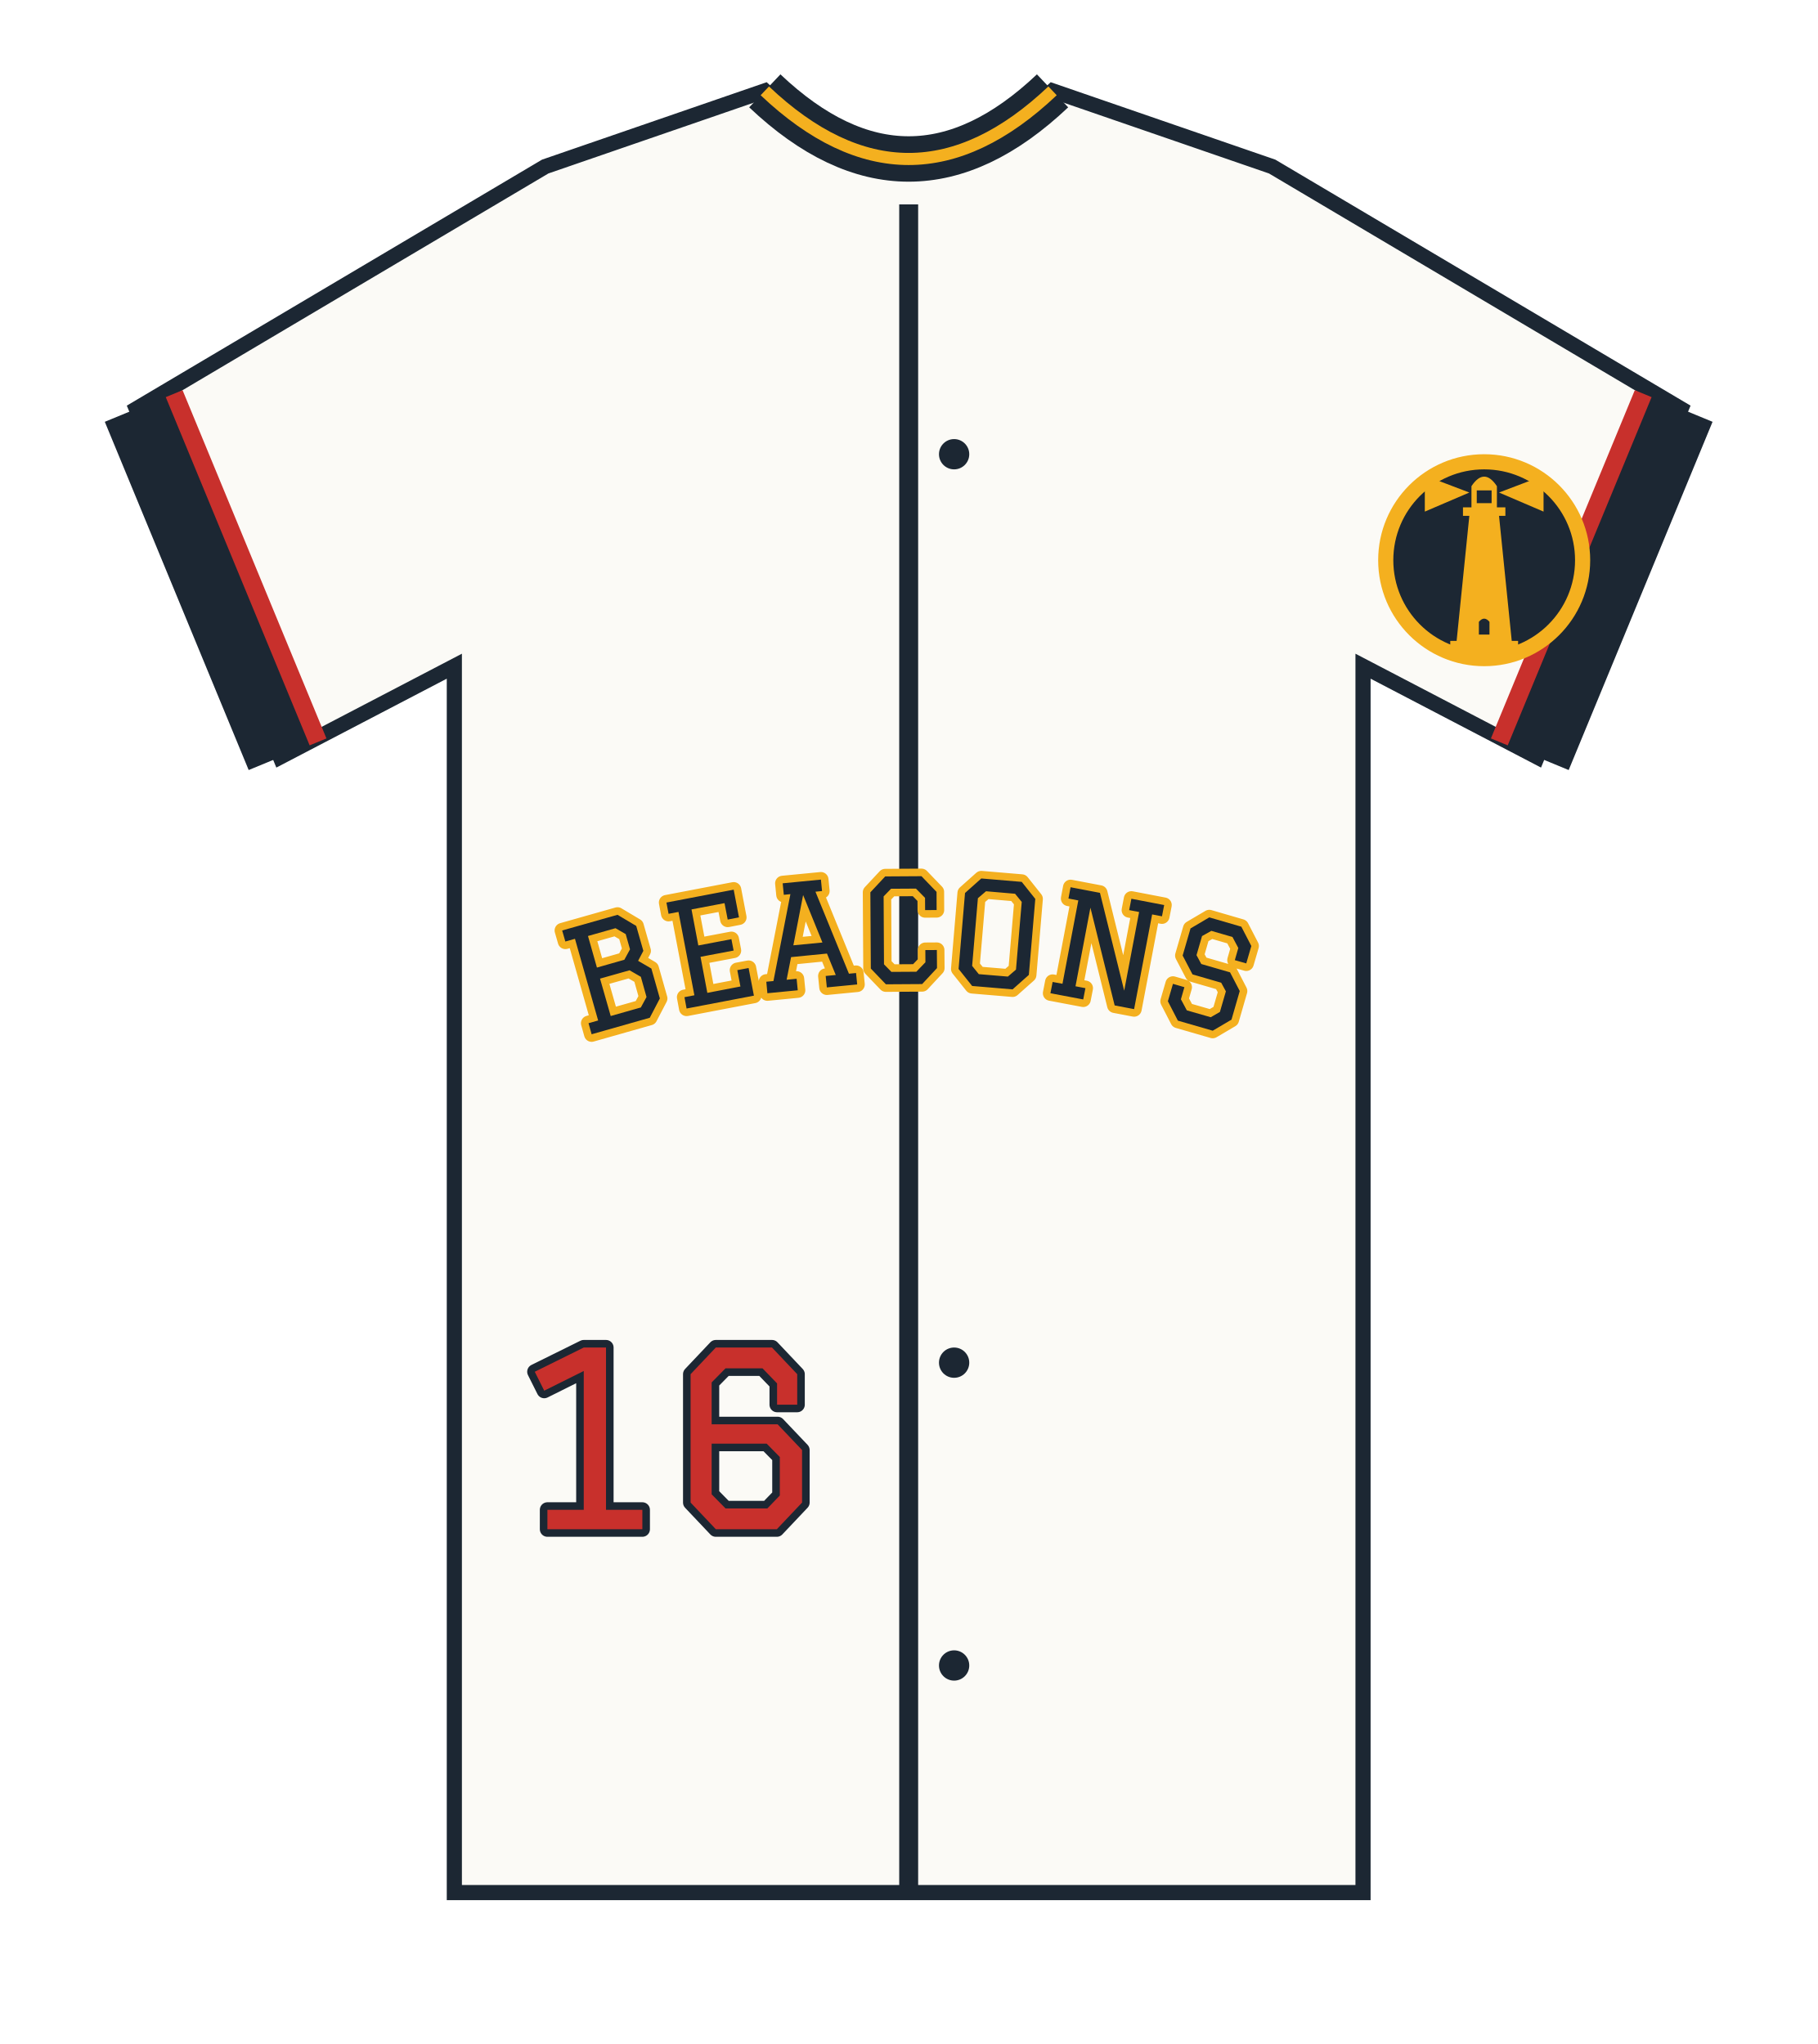
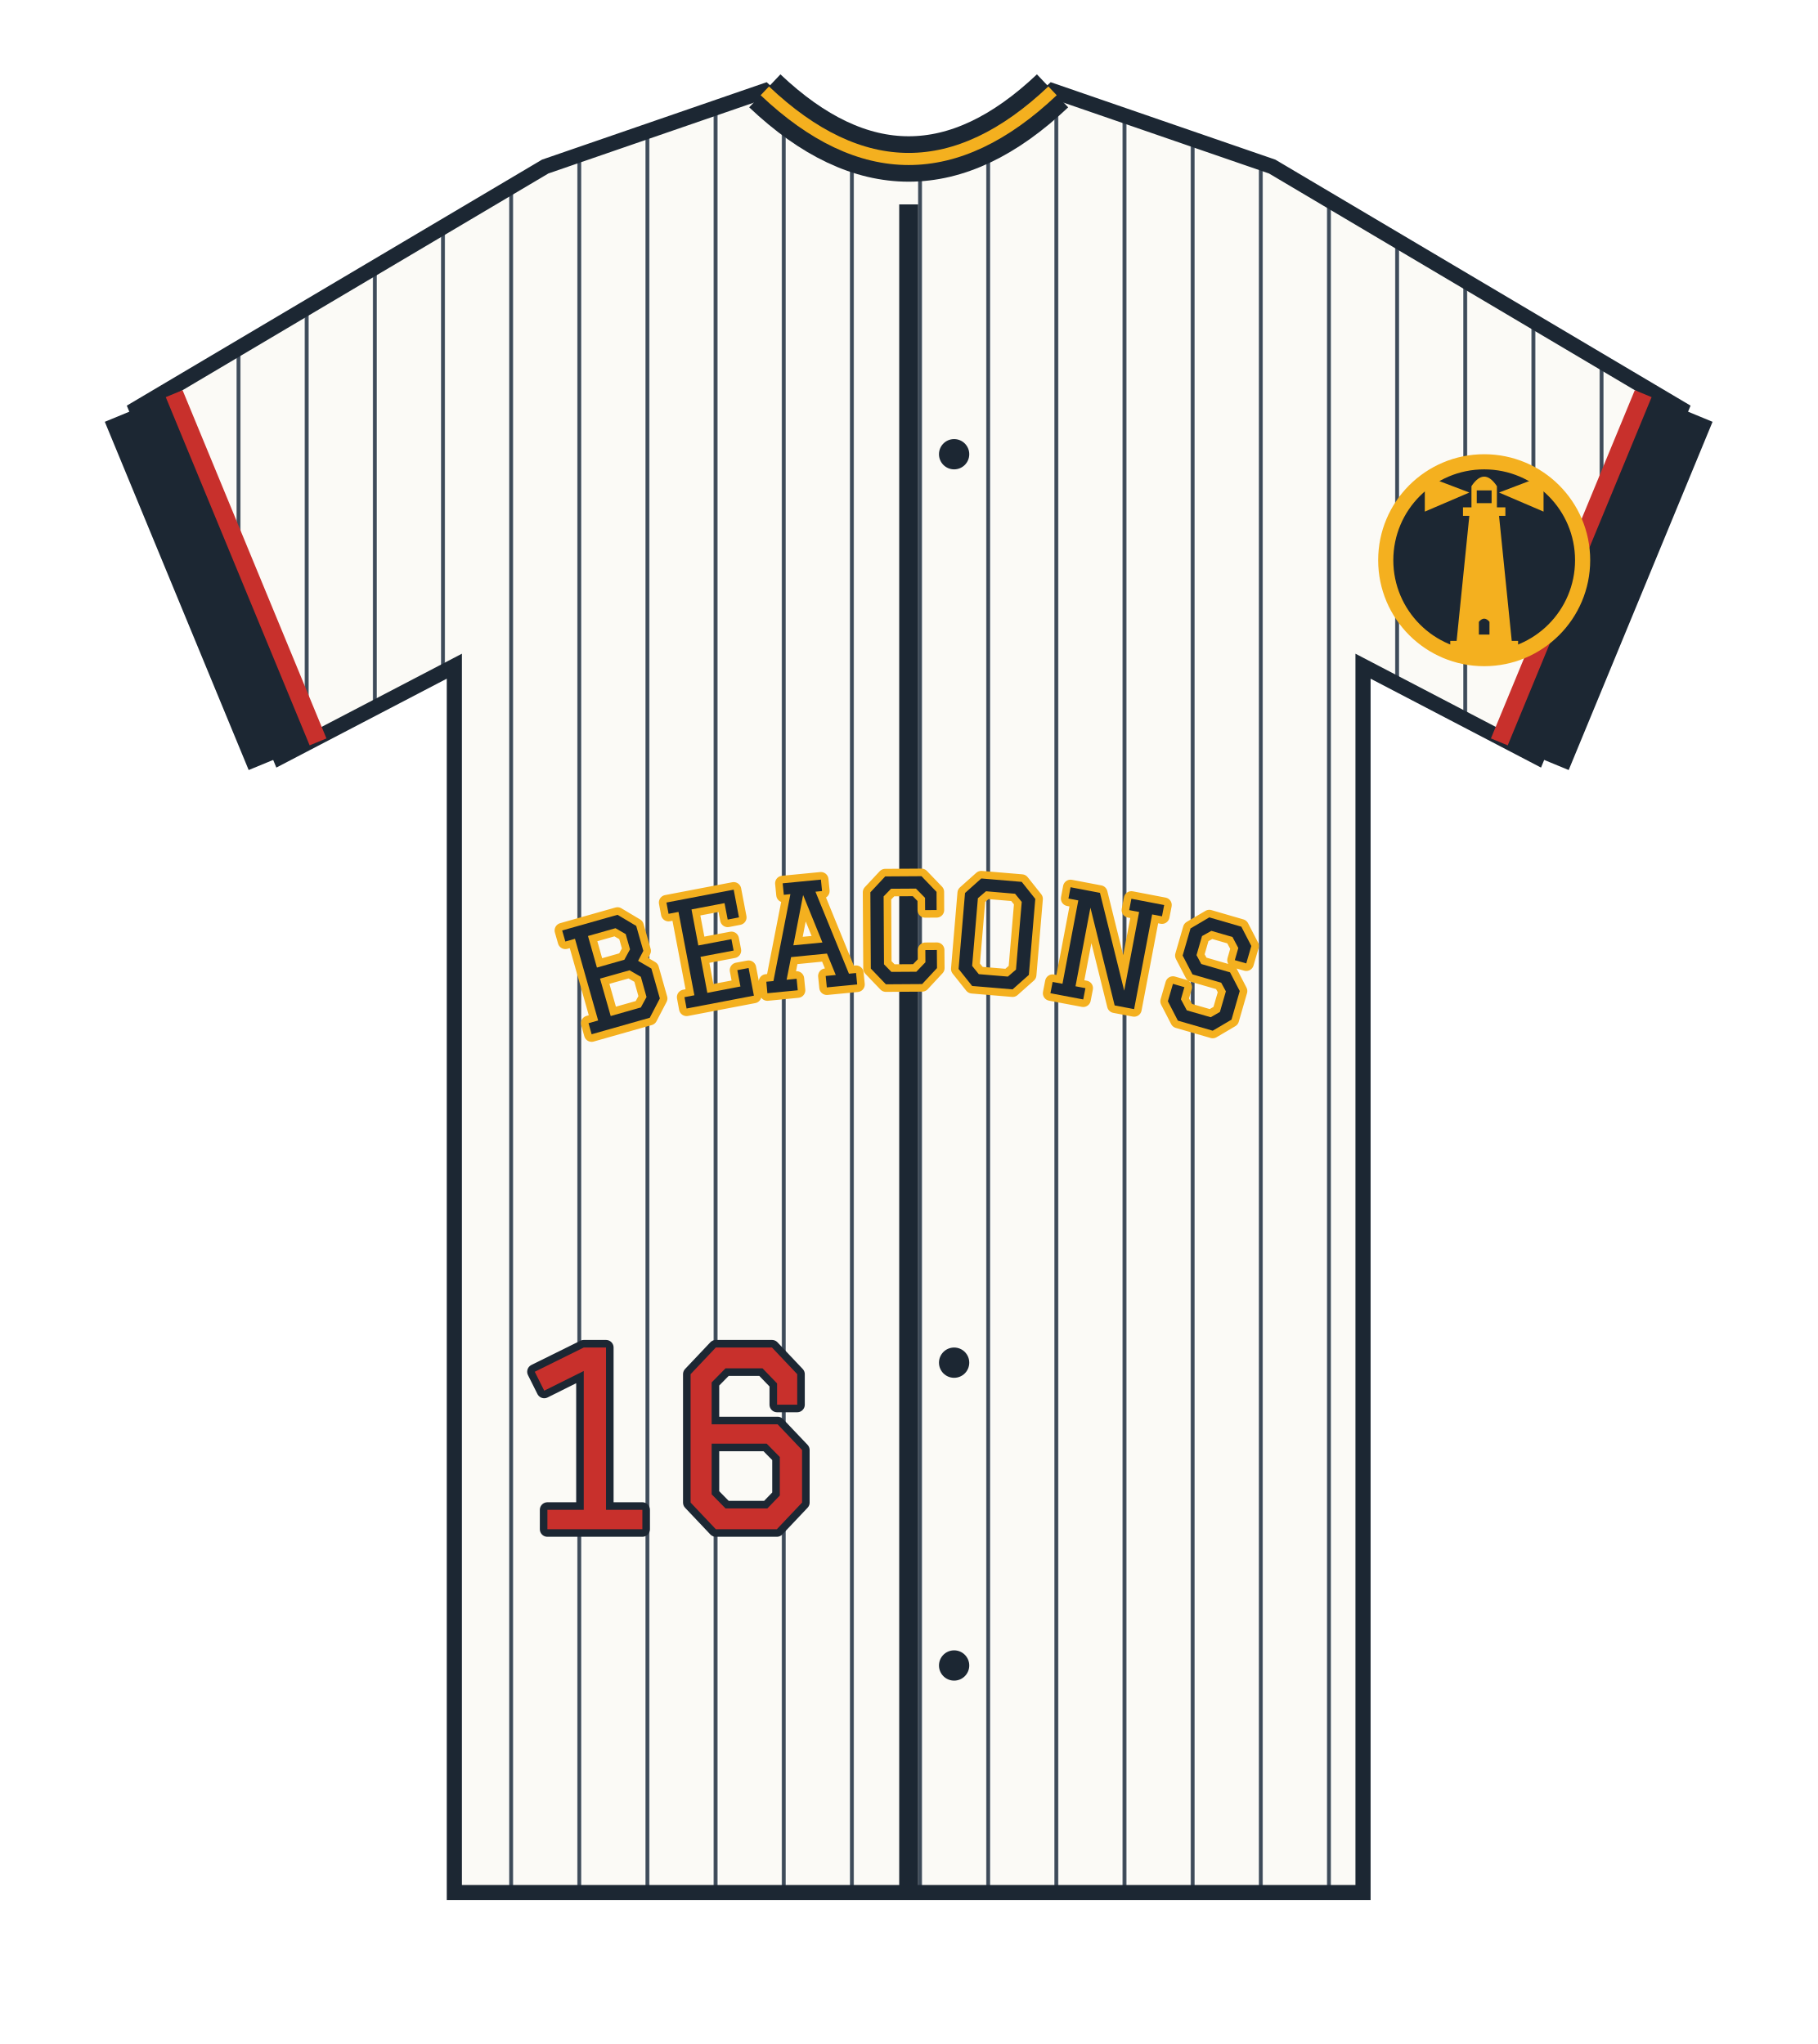
<svg xmlns="http://www.w3.org/2000/svg" viewBox="0 0 240 270" width="240" height="270" role="img" aria-label="Boston jersey home">
  <defs>
    <path id="jersey" d="M72 22 L101 12 Q120 30 139 12 L168 22 L222 54 L203 100 L180 88 L180 250 L60 250 L60 88 L37 100 L18 54 Z" />
+     <pattern id="pin" width="9" height="10" patternUnits="userSpaceOnUse">
+       <rect width="9" height="10" fill="#FBFAF6" />
+       <path d="M4.5 0 V10" stroke="#3E4B5A" stroke-width=".5" />
+     </pattern>
    <path id="light" fill-rule="evenodd" d="M24 9 Q30 0 36 9 Z M24 9 H36 V19 H24 Z M26.5 11 V17 H33.5 V11 Z M20 19 H40 V23 H20 Z M23 23 H37 L43 82 H17 Z M27.5 79 V73 Q30 70 32.5 73 V79 Z M14 82 H46 V88 H14 Z M23 12 L2 4 V21 Z M37 12 L58 4 V21 Z" />
  </defs>
-   <use href="#jersey" fill="#FBFAF6" stroke="#1C2733" stroke-width="2" />
+   <use href="#jersey" fill="url(#pin)" stroke="#1C2733" stroke-width="2" />
  <path d="M101 12 Q120 30 139 12" fill="none" stroke="#1C2733" stroke-width="6" />
  <path d="M101 12 Q120 30 139 12" fill="none" stroke="#F4B01F" stroke-width="1.6" />
  <path d="M120 27 V250" stroke="#1C2733" stroke-width="2.5" />
  <g fill="#1C2733">
    <circle cx="126" cy="60" r="2" />
    <circle cx="126" cy="180" r="2" />
    <circle cx="126" cy="220" r="2" />
  </g>
  <path d="M37 100 L18 54" stroke="#1C2733" stroke-width="9" />
  <path d="M203 100 L222 54" stroke="#1C2733" stroke-width="9" />
  <path d="M42 98 L23 52" stroke="#C8302C" stroke-width="2.4" />
  <path d="M198 98 L217 52" stroke="#C8302C" stroke-width="2.4" />
  <path d="M74.24 122.91 81.55 120.84 84.02 122.31 84.96 125.6 84.27 126.92 86.02 127.94 87.14 131.89 85.81 134.44 78.13 136.62 77.72 135.16 78.99 134.8 75.93 124.01 74.66 124.37ZM79.24 129.27 80.65 134.21 84.63 133.08 85.38 131.7 84.63 129.03 83.14 128.17ZM77.65 123.64 78.83 127.81 82.45 126.78 83.2 125.4 82.63 123.39 81.28 122.61Z M88.01 119.22 96.89 117.52 97.59 121.18 96.1 121.47 95.68 119.3 91.32 120.13 92.22 124.89 96.59 124.06 96.88 125.56 92.51 126.39 93.41 131.15 97.78 130.31 97.37 128.15 98.86 127.87 99.56 131.52 90.67 133.22 90.39 131.72 91.7 131.47 89.6 120.46 88.29 120.71Z M103.36 116.68 108.41 116.19 108.56 117.7 107.69 117.79 112.11 128.62 113.05 128.53 113.2 130.04 109.19 130.43 109.04 128.92 110.37 128.79 109.21 125.96 104.47 126.43 103.88 129.42 105.2 129.29 105.35 130.81 101.34 131.2 101.2 129.68 102.14 129.59 104.38 118.11 103.51 118.2ZM106.06 118.23 104.77 124.87 108.61 124.5Z M122.2 125.5 123.72 125.49 123.74 127.88 121.78 129.99 116.99 130.02 115 127.94 114.94 117.87 116.9 115.77 121.69 115.74 123.68 117.81 123.69 120.21 122.17 120.22 122.16 118.6 120.96 117.38 117.67 117.4 116.69 118.41 116.74 127.38 117.72 128.38 121.01 128.36 122.21 127.11Z M128.38 130.24 126.59 127.99 127.44 117.96 129.59 116.04 134.93 116.49 136.72 118.74 135.87 128.78 133.72 130.69ZM129.26 128.68 133.1 129 134.17 128.08 134.93 119.14 134.05 118.06 130.21 117.73 129.14 118.65 128.38 127.59Z M142.03 130.28 143.34 130.53 143.05 132.02 138.72 131.2 139.01 129.71 140.31 129.95 142.4 118.94 141.1 118.69 141.38 117.2 145.26 117.94 148.46 130.86 150.43 120.47 149.12 120.22 149.41 118.72 153.74 119.55 153.45 121.04 152.15 120.79 149.77 133.3 147.2 132.81 144 119.9Z M164.58 127.26 163.07 126.83 163.53 125.22 162.76 123.77 159.97 122.96 158.74 123.65 158.01 126.17 158.64 127.34 162.44 128.44 163.72 130.91 162.63 134.69 160.15 136.15 155.55 134.82 154.23 132.26 154.9 129.96 156.41 130.4 155.95 132 156.73 133.46 159.89 134.37 161.1 133.67 161.89 130.95 161.27 129.81 157.48 128.71 156.18 126.22 157.22 122.64 159.7 121.18 163.93 122.41 165.25 124.96Z" fill="#1C2733" stroke="#F4B01F" stroke-width="2" stroke-linejoin="round" paint-order="stroke" />
  <path d="M80.03 178V199.44H84.83V202H72.29V199.44H77.09V181.1L71.87 183.7L70.62 181.2L77.09 178Z M91.2 198.48V181.52L94.53 178H101.95L105.28 181.52V185.55H102.62V182.74L100.7 180.75H95.81L93.98 182.61V188.14H102.69L105.92 191.54V198.48L102.59 202H94.53ZM93.98 190.7V197.39L95.81 199.25H101.34L102.98 197.55V192.46L101.25 190.7Z" fill="#C8302C" stroke="#1C2733" stroke-width="2" stroke-linejoin="round" paint-order="stroke" />
  <g transform="translate(196 74)">
    <circle r="13" fill="#1C2733" stroke="#F4B01F" stroke-width="2" />
    <g transform="translate(-8.4 -12.3) scale(0.28)">
      <use href="#light" fill="#F4B01F" />
    </g>
  </g>
</svg>
